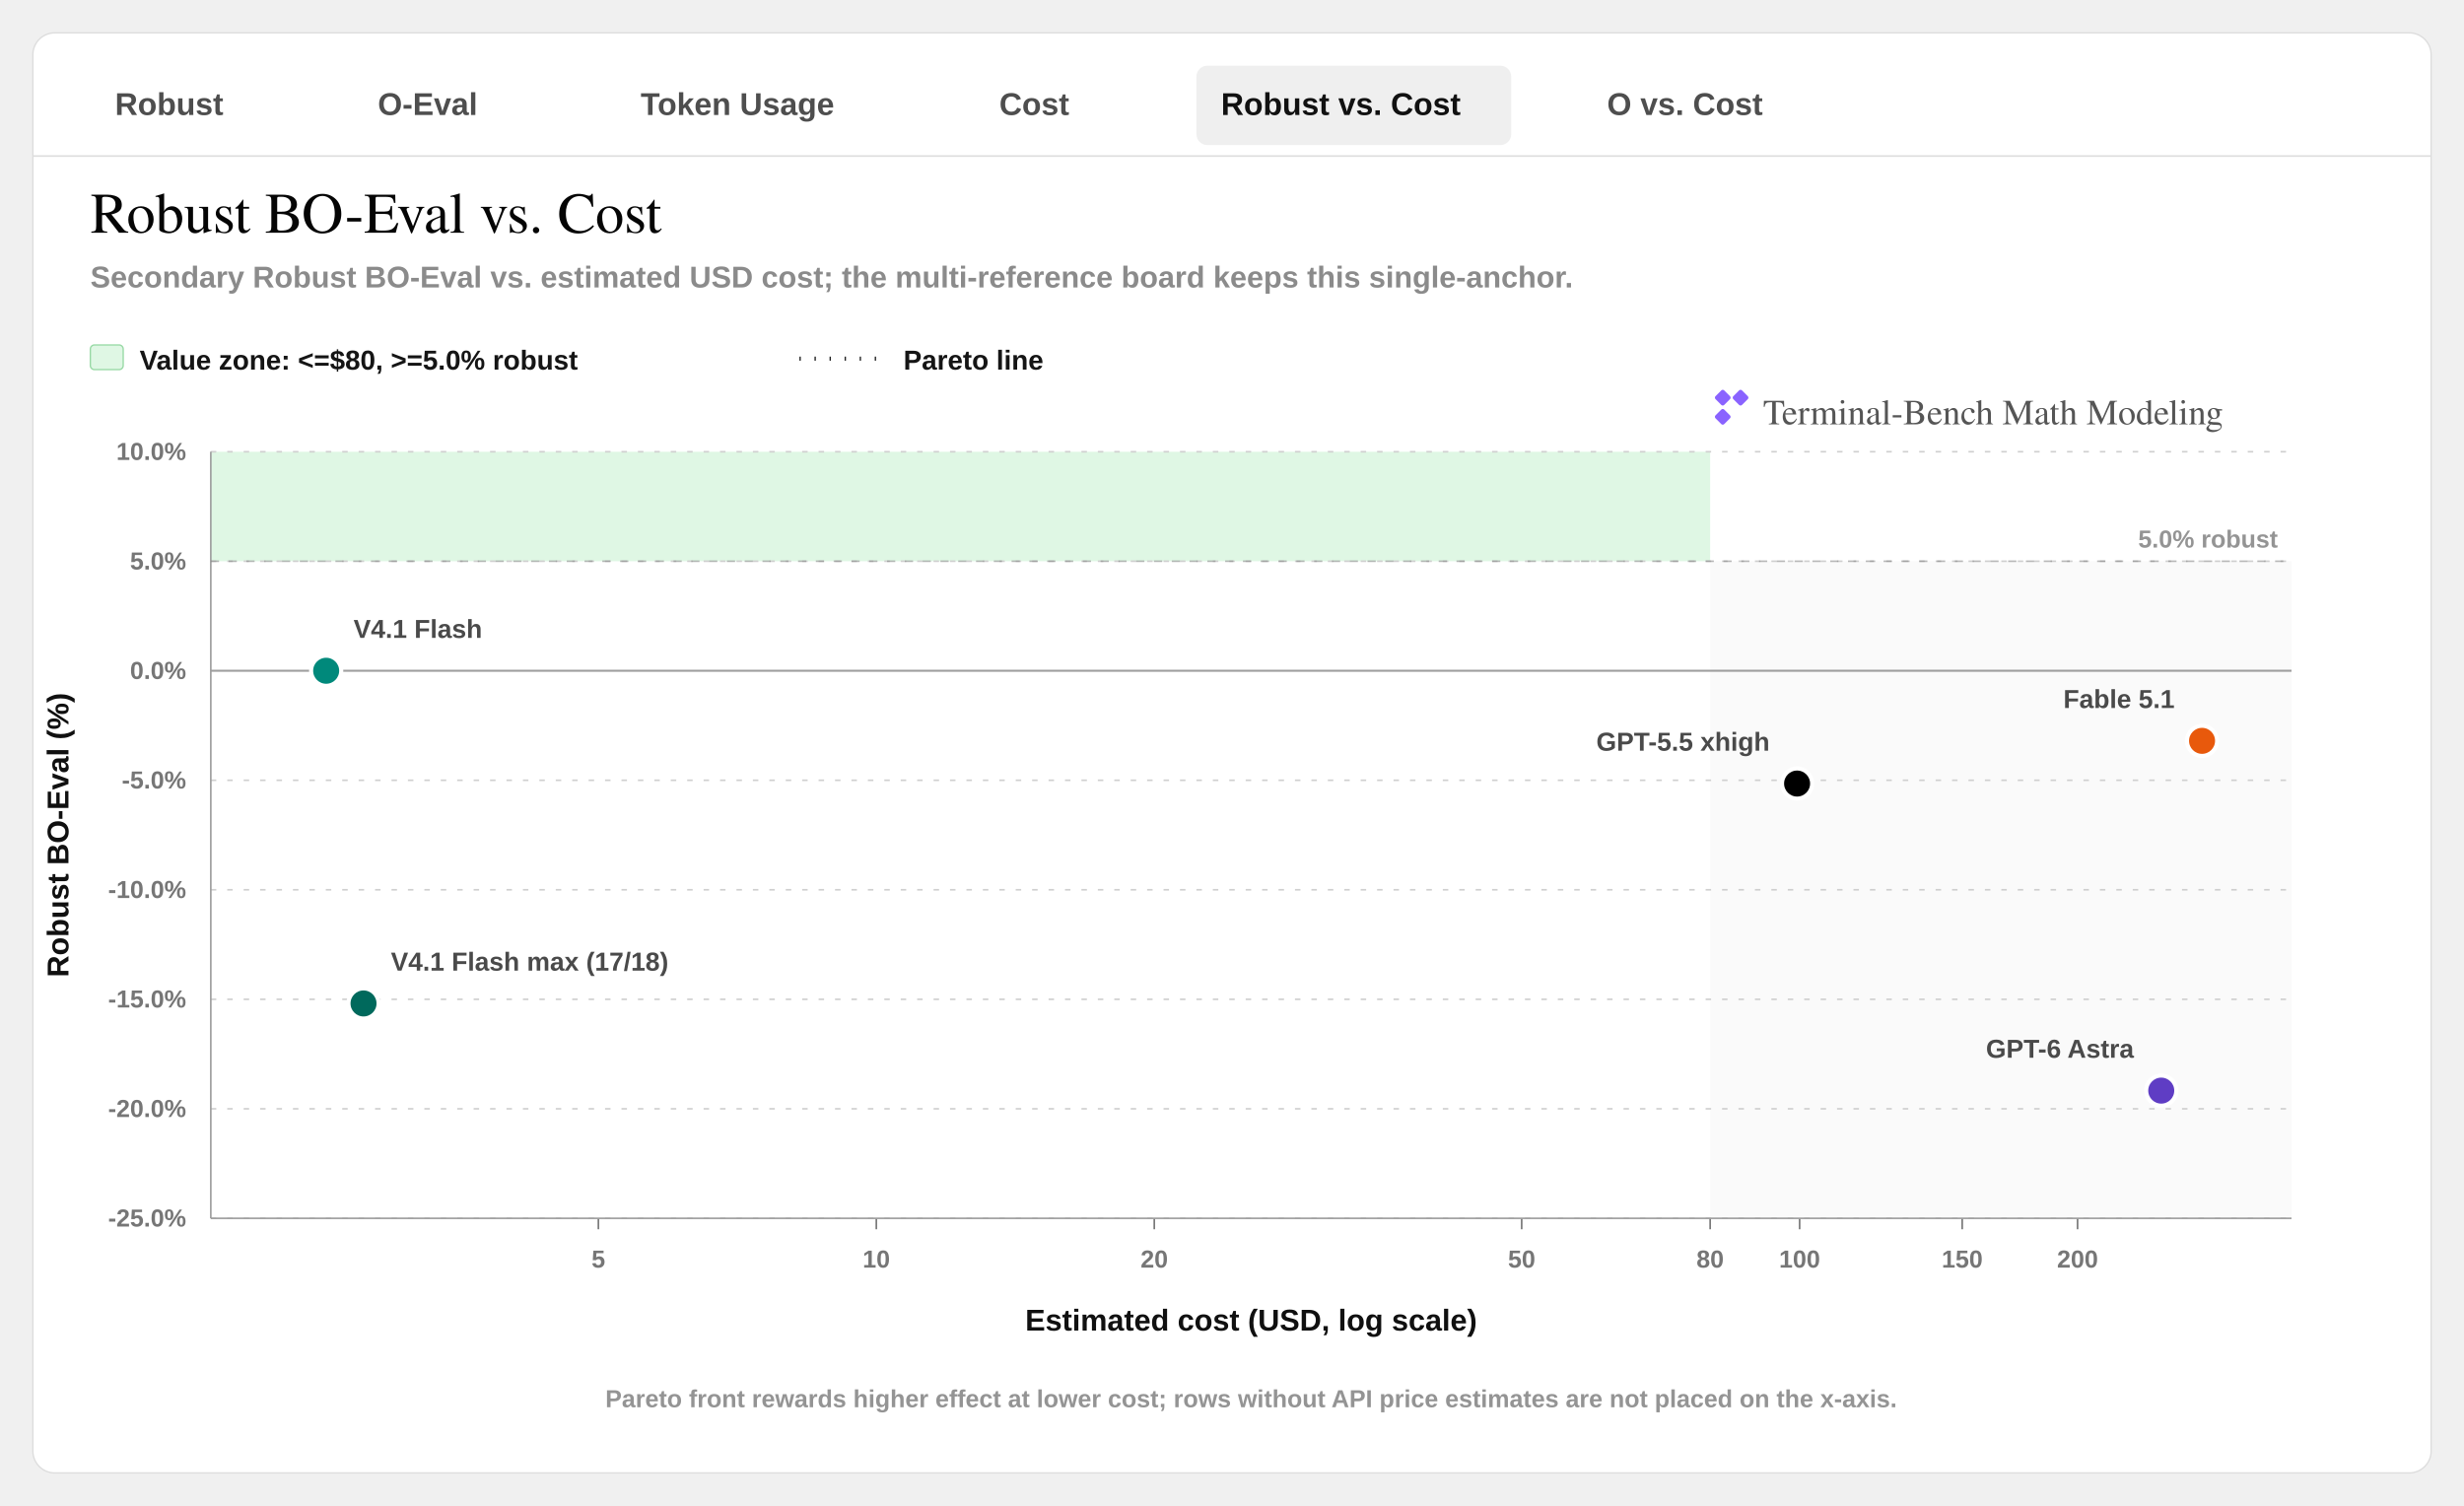
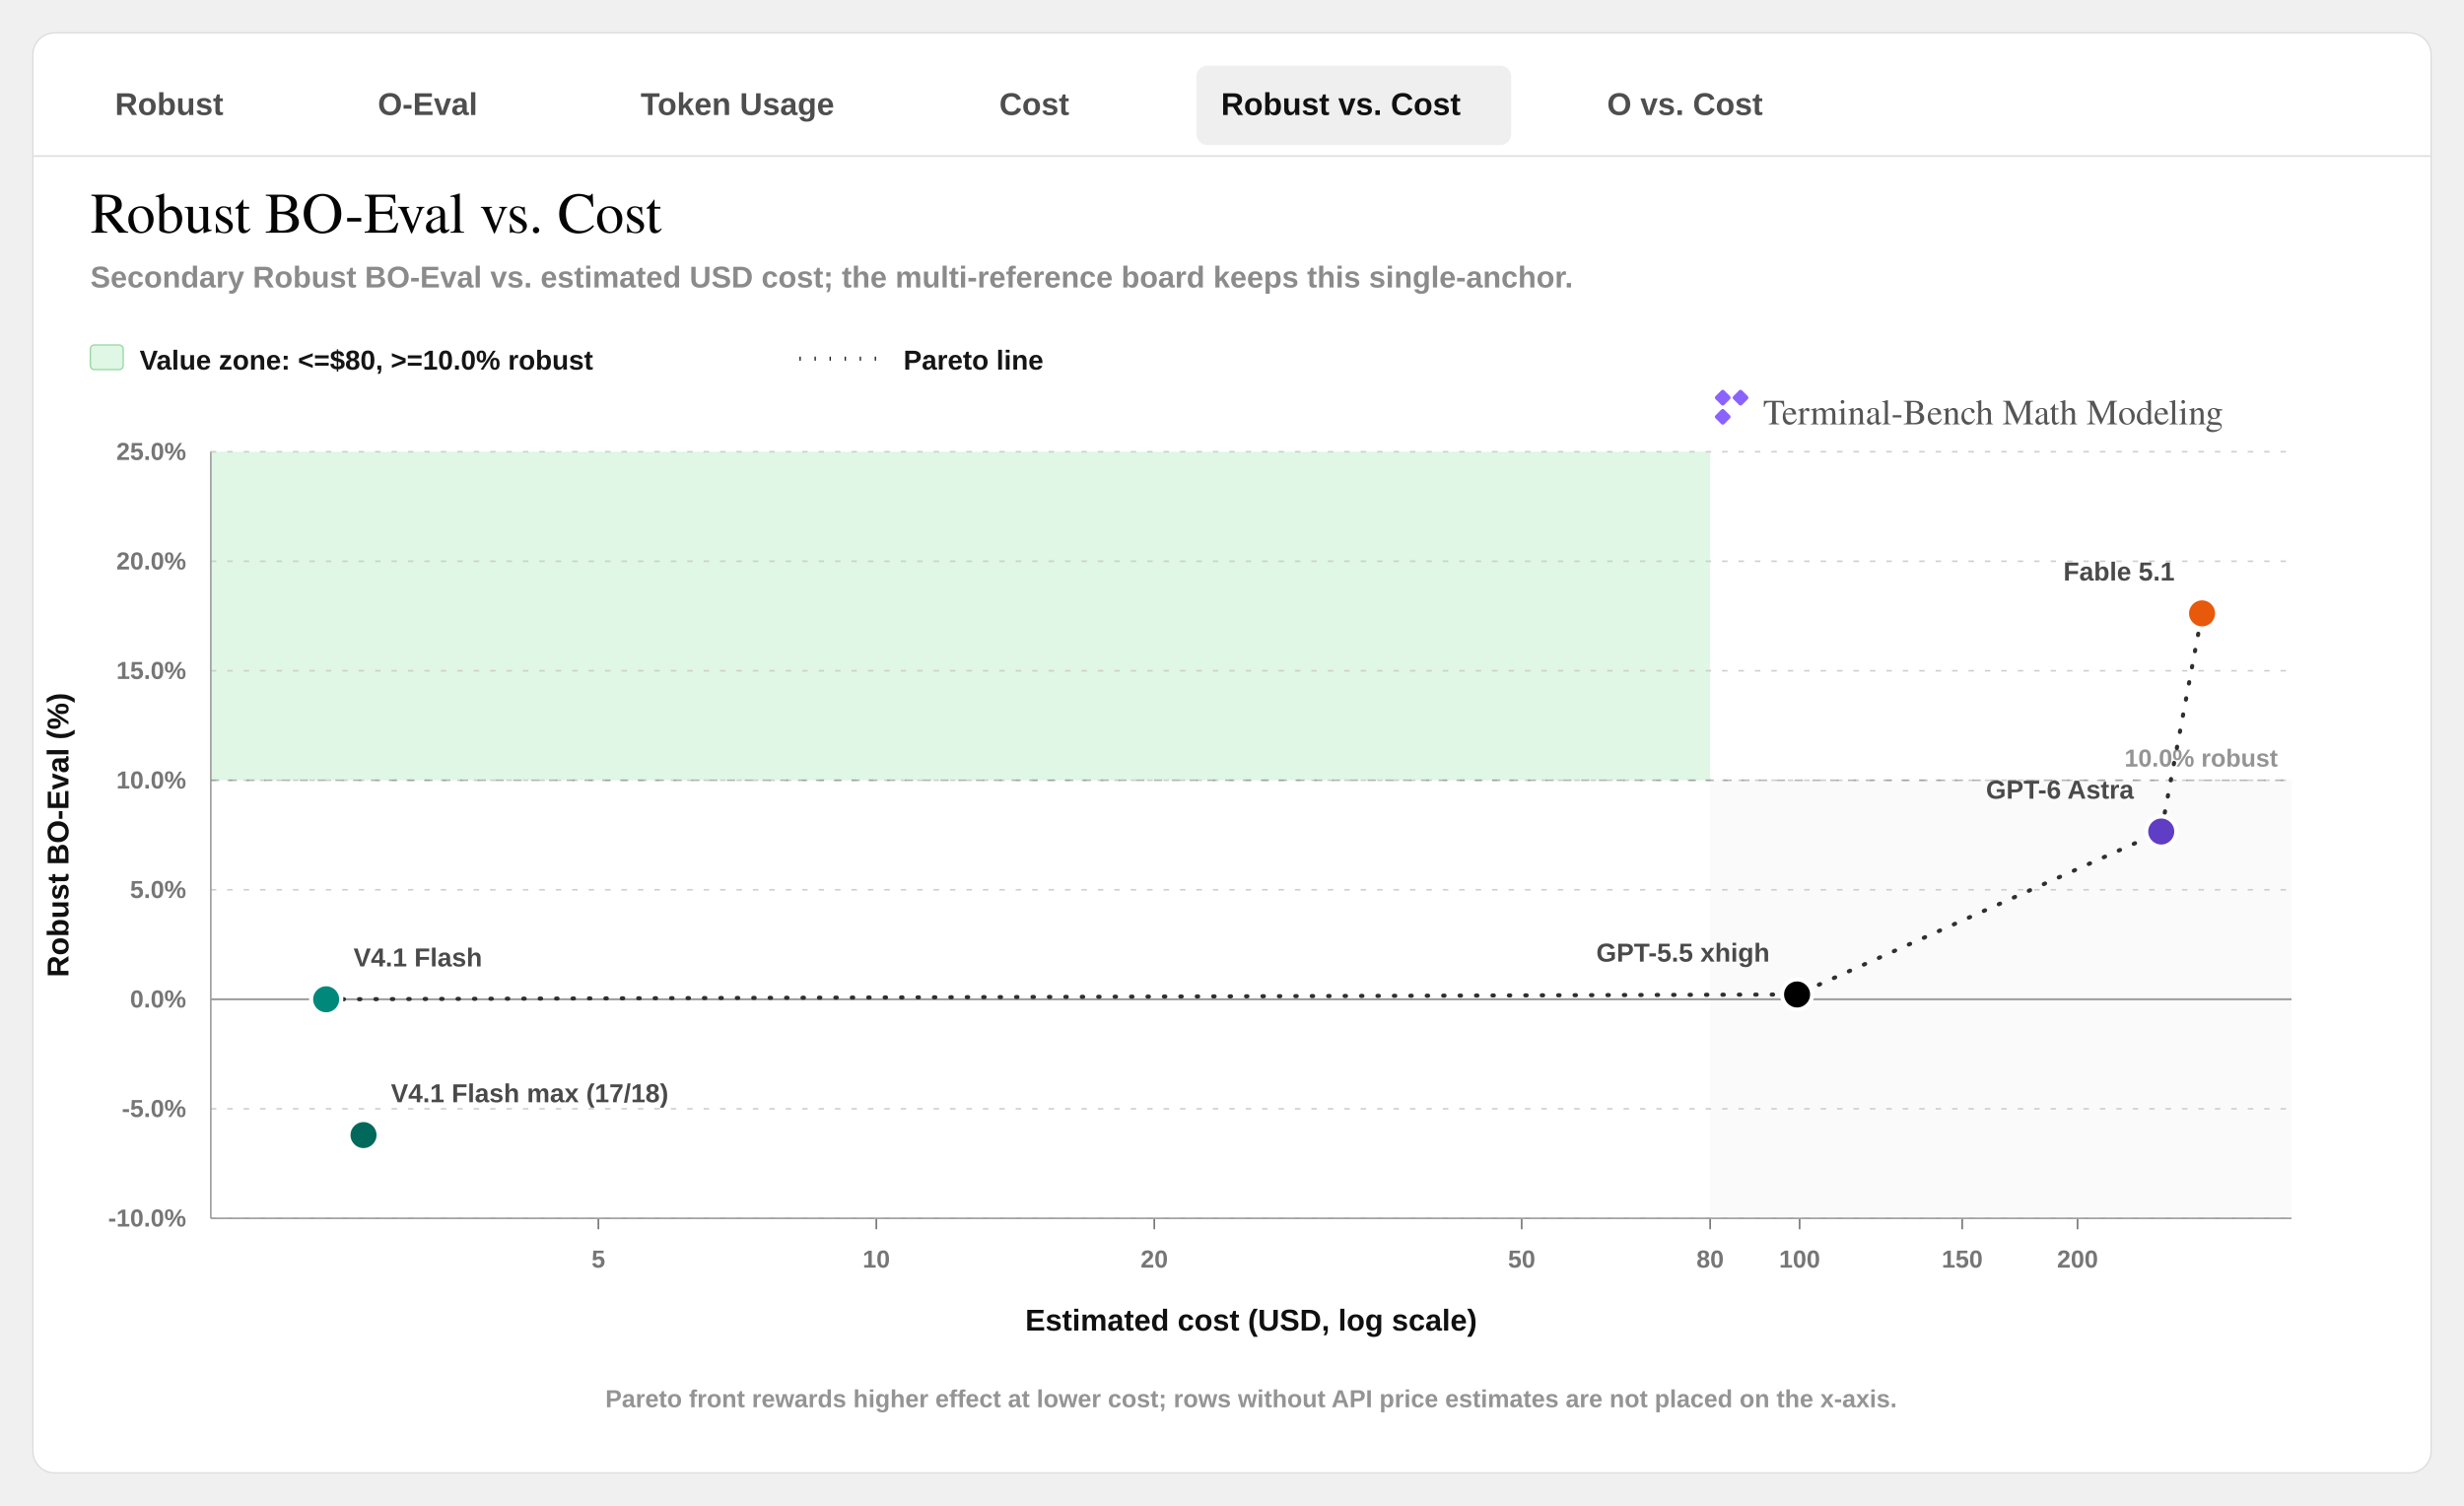
<svg xmlns="http://www.w3.org/2000/svg" width="1800" height="1100" viewBox="0 0 1800 1100" role="img">
  <style>
      .title { font-family: Georgia, Times, serif; font-size: 42px; fill: #050505; }
      .subtitle { font-family: Arial, Helvetica, sans-serif; font-size: 22px; fill: #8b8b8b; font-weight: 650; }
      .tab { font-family: Arial, Helvetica, sans-serif; font-size: 23px; fill: #4e4e4e; font-weight: 760; }
      .tab-active { fill: #111111; }
      .axis { font-family: Arial, Helvetica, sans-serif; font-size: 18px; fill: #767676; font-weight: 600; }
      .axis-title { font-family: Arial, Helvetica, sans-serif; font-size: 22px; fill: #101010; font-weight: 720; }
      .legend { font-family: Arial, Helvetica, sans-serif; font-size: 20px; fill: #151515; font-weight: 680; }
      .x-label { font-family: Arial, Helvetica, sans-serif; font-size: 18px; fill: #151515; font-weight: 650; }
      .bar-label { font-family: Arial, Helvetica, sans-serif; font-size: 22px; fill: #ffffff; font-weight: 800; }
      .top-label { font-family: Arial, Helvetica, sans-serif; font-size: 19px; fill: #939393; font-weight: 750; }
      .small-note { font-family: Arial, Helvetica, sans-serif; font-size: 18px; fill: #949494; font-weight: 650; }
      .point-label { font-family: Arial, Helvetica, sans-serif; font-size: 19px; fill: #4a4a4a; font-weight: 700; }
      .brand { font-family: Georgia, Times, serif; font-size: 26px; fill: #555555; }
    </style>
  <rect x="24.00" y="24.00" width="1752.00" height="1052.00" fill="#ffffff" stroke="#dddddd" rx="16.00" />
  <text x="84.00" y="84.00" text-anchor="start" class="tab">Robust</text>
  <text x="276.00" y="84.00" text-anchor="start" class="tab">O-Eval</text>
  <text x="468.00" y="84.00" text-anchor="start" class="tab">Token Usage</text>
  <text x="730.00" y="84.00" text-anchor="start" class="tab">Cost</text>
  <rect x="874.00" y="48.00" width="230.00" height="58.00" fill="#efefef" rx="8.00" />
  <text x="892.00" y="84.00" text-anchor="start" class="tab tab-active">Robust vs. Cost</text>
  <text x="1174.00" y="84.00" text-anchor="start" class="tab">O vs. Cost</text>
  <line x1="24.00" y1="114.00" x2="1776.00" y2="114.00" stroke="#dddddd" stroke-width="1.20" />
  <text x="66.00" y="170.00" text-anchor="start" class="title">Robust BO-Eval vs. Cost</text>
  <text x="66.00" y="210.00" text-anchor="start" class="subtitle">Secondary Robust BO-Eval vs. estimated USD cost; the multi-reference board keeps this single-anchor.</text>
  <rect x="66.00" y="252.00" width="24.00" height="18.00" fill="#dff7e4" stroke="#98d9a5" rx="3.00" />
-   <text x="102.00" y="270.00" text-anchor="start" class="legend">Value zone: &lt;=$80, &gt;=5.0% robust</text>
+   <text x="102.00" y="270.00" text-anchor="start" class="legend">Value zone: &lt;=$80, &gt;=10.0% robust</text>
  <line x1="584.00" y1="262.00" x2="644.00" y2="262.00" stroke="#222222" stroke-width="3.00" stroke-dasharray="1 10" />
  <text x="660.00" y="270.00" text-anchor="start" class="legend">Pareto line</text>
  <rect x="1254.00" y="286.00" width="9" height="9" rx="1.5" fill="#8a63ff" transform="rotate(-45 1258.50 290.50)" />
  <rect x="1267.00" y="286.00" width="9" height="9" rx="1.5" fill="#8a63ff" transform="rotate(-45 1271.50 290.50)" />
  <rect x="1254.00" y="300.00" width="9" height="9" rx="1.5" fill="#8a63ff" transform="rotate(-45 1258.50 304.50)" />
  <text x="1288.00" y="310.00" text-anchor="start" class="brand">Terminal-Bench Math Modeling</text>
-   <rect x="154.00" y="330.00" width="1095.30" height="80.00" fill="#dff7e4" />
-   <rect x="1249.30" y="410.00" width="424.70" height="480.00" fill="#fafafa" />
+   <rect x="154.00" y="330.00" width="1095.30" height="240.00" fill="#dff7e4" />
+   <rect x="1249.30" y="570.00" width="424.70" height="320.00" fill="#fafafa" />
  <line x1="154.00" y1="890.00" x2="1674.00" y2="890.00" stroke="#cfcfcf" stroke-width="1.20" stroke-dasharray="4 8" />
-   <text x="136.00" y="896.00" text-anchor="end" class="axis">-25.0%</text>
+   <text x="136.00" y="896.00" text-anchor="end" class="axis">-10.0%</text>
  <line x1="154.00" y1="810.00" x2="1674.00" y2="810.00" stroke="#cfcfcf" stroke-width="1.20" stroke-dasharray="4 8" />
-   <text x="136.00" y="816.00" text-anchor="end" class="axis">-20.0%</text>
-   <line x1="154.00" y1="730.00" x2="1674.00" y2="730.00" stroke="#cfcfcf" stroke-width="1.20" stroke-dasharray="4 8" />
-   <text x="136.00" y="736.00" text-anchor="end" class="axis">-15.0%</text>
+   <text x="136.00" y="816.00" text-anchor="end" class="axis">-5.0%</text>
+   <line x1="154.00" y1="730.00" x2="1674.00" y2="730.00" stroke="#9e9e9e" stroke-width="1.50" />
+   <text x="136.00" y="736.00" text-anchor="end" class="axis">0.0%</text>
  <line x1="154.00" y1="650.00" x2="1674.00" y2="650.00" stroke="#cfcfcf" stroke-width="1.20" stroke-dasharray="4 8" />
-   <text x="136.00" y="656.00" text-anchor="end" class="axis">-10.0%</text>
+   <text x="136.00" y="656.00" text-anchor="end" class="axis">5.0%</text>
  <line x1="154.00" y1="570.00" x2="1674.00" y2="570.00" stroke="#cfcfcf" stroke-width="1.20" stroke-dasharray="4 8" />
-   <text x="136.00" y="576.00" text-anchor="end" class="axis">-5.0%</text>
-   <line x1="154.00" y1="490.00" x2="1674.00" y2="490.00" stroke="#9e9e9e" stroke-width="1.50" />
-   <text x="136.00" y="496.00" text-anchor="end" class="axis">0.0%</text>
+   <text x="136.00" y="576.00" text-anchor="end" class="axis">10.0%</text>
+   <line x1="154.00" y1="490.00" x2="1674.00" y2="490.00" stroke="#cfcfcf" stroke-width="1.20" stroke-dasharray="4 8" />
+   <text x="136.00" y="496.00" text-anchor="end" class="axis">15.0%</text>
  <line x1="154.00" y1="410.00" x2="1674.00" y2="410.00" stroke="#cfcfcf" stroke-width="1.20" stroke-dasharray="4 8" />
-   <text x="136.00" y="416.00" text-anchor="end" class="axis">5.0%</text>
+   <text x="136.00" y="416.00" text-anchor="end" class="axis">20.0%</text>
  <line x1="154.00" y1="330.00" x2="1674.00" y2="330.00" stroke="#cfcfcf" stroke-width="1.20" stroke-dasharray="4 8" />
-   <text x="136.00" y="336.00" text-anchor="end" class="axis">10.0%</text>
+   <text x="136.00" y="336.00" text-anchor="end" class="axis">25.0%</text>
  <line x1="437.13" y1="890.00" x2="437.13" y2="898.00" stroke="#777777" stroke-width="1.20" />
  <text x="437.13" y="926.00" text-anchor="middle" class="axis">5</text>
  <line x1="640.17" y1="890.00" x2="640.17" y2="898.00" stroke="#777777" stroke-width="1.20" />
  <text x="640.17" y="926.00" text-anchor="middle" class="axis">10</text>
  <line x1="843.22" y1="890.00" x2="843.22" y2="898.00" stroke="#777777" stroke-width="1.20" />
  <text x="843.22" y="926.00" text-anchor="middle" class="axis">20</text>
  <line x1="1111.62" y1="890.00" x2="1111.62" y2="898.00" stroke="#777777" stroke-width="1.20" />
  <text x="1111.62" y="926.00" text-anchor="middle" class="axis">50</text>
  <line x1="1249.30" y1="890.00" x2="1249.30" y2="898.00" stroke="#777777" stroke-width="1.20" />
  <text x="1249.30" y="926.00" text-anchor="middle" class="axis">80</text>
  <line x1="1314.66" y1="890.00" x2="1314.66" y2="898.00" stroke="#777777" stroke-width="1.20" />
  <text x="1314.66" y="926.00" text-anchor="middle" class="axis">100</text>
  <line x1="1433.43" y1="890.00" x2="1433.43" y2="898.00" stroke="#777777" stroke-width="1.20" />
  <text x="1433.43" y="926.00" text-anchor="middle" class="axis">150</text>
  <line x1="1517.70" y1="890.00" x2="1517.70" y2="898.00" stroke="#777777" stroke-width="1.20" />
  <text x="1517.70" y="926.00" text-anchor="middle" class="axis">200</text>
  <line x1="154.00" y1="890.00" x2="1674.00" y2="890.00" stroke="#9e9e9e" stroke-width="1.20" />
  <line x1="154.00" y1="330.00" x2="154.00" y2="890.00" stroke="#9e9e9e" stroke-width="1.20" />
  <text x="914.00" y="972.00" text-anchor="middle" class="axis-title">Estimated cost (USD, log scale)</text>
  <text x="50.00" y="610.00" text-anchor="middle" class="axis-title" transform="rotate(-90 50.00 610.00)">Robust BO-Eval (%)</text>
-   <line x1="154.00" y1="410.00" x2="1674.00" y2="410.00" stroke="#808080" stroke-width="1.20" stroke-dasharray="6 7" opacity="0.550" />
-   <text x="1664.00" y="400.00" text-anchor="end" class="small-note">5.0% robust</text>
-   <path d="M 238.27 490.00" fill="none" stroke="#2f2f2f" stroke-width="3.00" stroke-dasharray="1 11" stroke-linecap="round" />
-   <circle cx="1608.64" cy="541.20" r="11.00" fill="#e8590c" stroke="#ffffff" stroke-width="3.00" />
-   <text x="1588.64" y="517.20" text-anchor="end" class="point-label">Fable 5.1</text>
-   <circle cx="238.27" cy="490.00" r="11.00" fill="#00897b" stroke="#ffffff" stroke-width="3.00" />
-   <text x="258.27" y="466.00" text-anchor="start" class="point-label">V4.1 Flash</text>
-   <circle cx="1578.83" cy="796.72" r="11.00" fill="#5f3dc4" stroke="#ffffff" stroke-width="3.00" />
-   <text x="1558.83" y="772.72" text-anchor="end" class="point-label">GPT-6 Astra</text>
-   <circle cx="1312.81" cy="572.40" r="11.00" fill="#000000" stroke="#ffffff" stroke-width="3.00" />
-   <text x="1292.81" y="548.40" text-anchor="end" class="point-label">GPT-5.5 xhigh</text>
-   <circle cx="265.56" cy="733.04" r="11.00" fill="#00695c" stroke="#ffffff" stroke-width="3.00" />
-   <text x="285.56" y="709.04" text-anchor="start" class="point-label">V4.1 Flash max (17/18)</text>
+   <line x1="154.00" y1="570.00" x2="1674.00" y2="570.00" stroke="#808080" stroke-width="1.20" stroke-dasharray="6 7" opacity="0.550" />
+   <text x="1664.00" y="560.00" text-anchor="end" class="small-note">10.0% robust</text>
+   <path d="M 238.27 730.00 L 1312.81 726.48 L 1578.83 607.44 L 1608.64 448.08" fill="none" stroke="#2f2f2f" stroke-width="3.00" stroke-dasharray="1 11" stroke-linecap="round" />
+   <circle cx="1608.64" cy="448.08" r="11.00" fill="#e8590c" stroke="#ffffff" stroke-width="3.00" />
+   <text x="1588.64" y="424.08" text-anchor="end" class="point-label">Fable 5.1</text>
+   <circle cx="1578.83" cy="607.44" r="11.00" fill="#5f3dc4" stroke="#ffffff" stroke-width="3.00" />
+   <text x="1558.83" y="583.44" text-anchor="end" class="point-label">GPT-6 Astra</text>
+   <circle cx="238.27" cy="730.00" r="11.00" fill="#00897b" stroke="#ffffff" stroke-width="3.00" />
+   <text x="258.27" y="706.00" text-anchor="start" class="point-label">V4.1 Flash</text>
+   <circle cx="1312.81" cy="726.48" r="11.00" fill="#000000" stroke="#ffffff" stroke-width="3.00" />
+   <text x="1292.81" y="702.48" text-anchor="end" class="point-label">GPT-5.5 xhigh</text>
+   <circle cx="265.56" cy="829.20" r="11.00" fill="#00695c" stroke="#ffffff" stroke-width="3.00" />
+   <text x="285.56" y="805.20" text-anchor="start" class="point-label">V4.1 Flash max (17/18)</text>
  <text x="914.00" y="1028.00" text-anchor="middle" class="small-note">Pareto front rewards higher effect at lower cost; rows without API price estimates are not placed on the x-axis.</text>
</svg>
